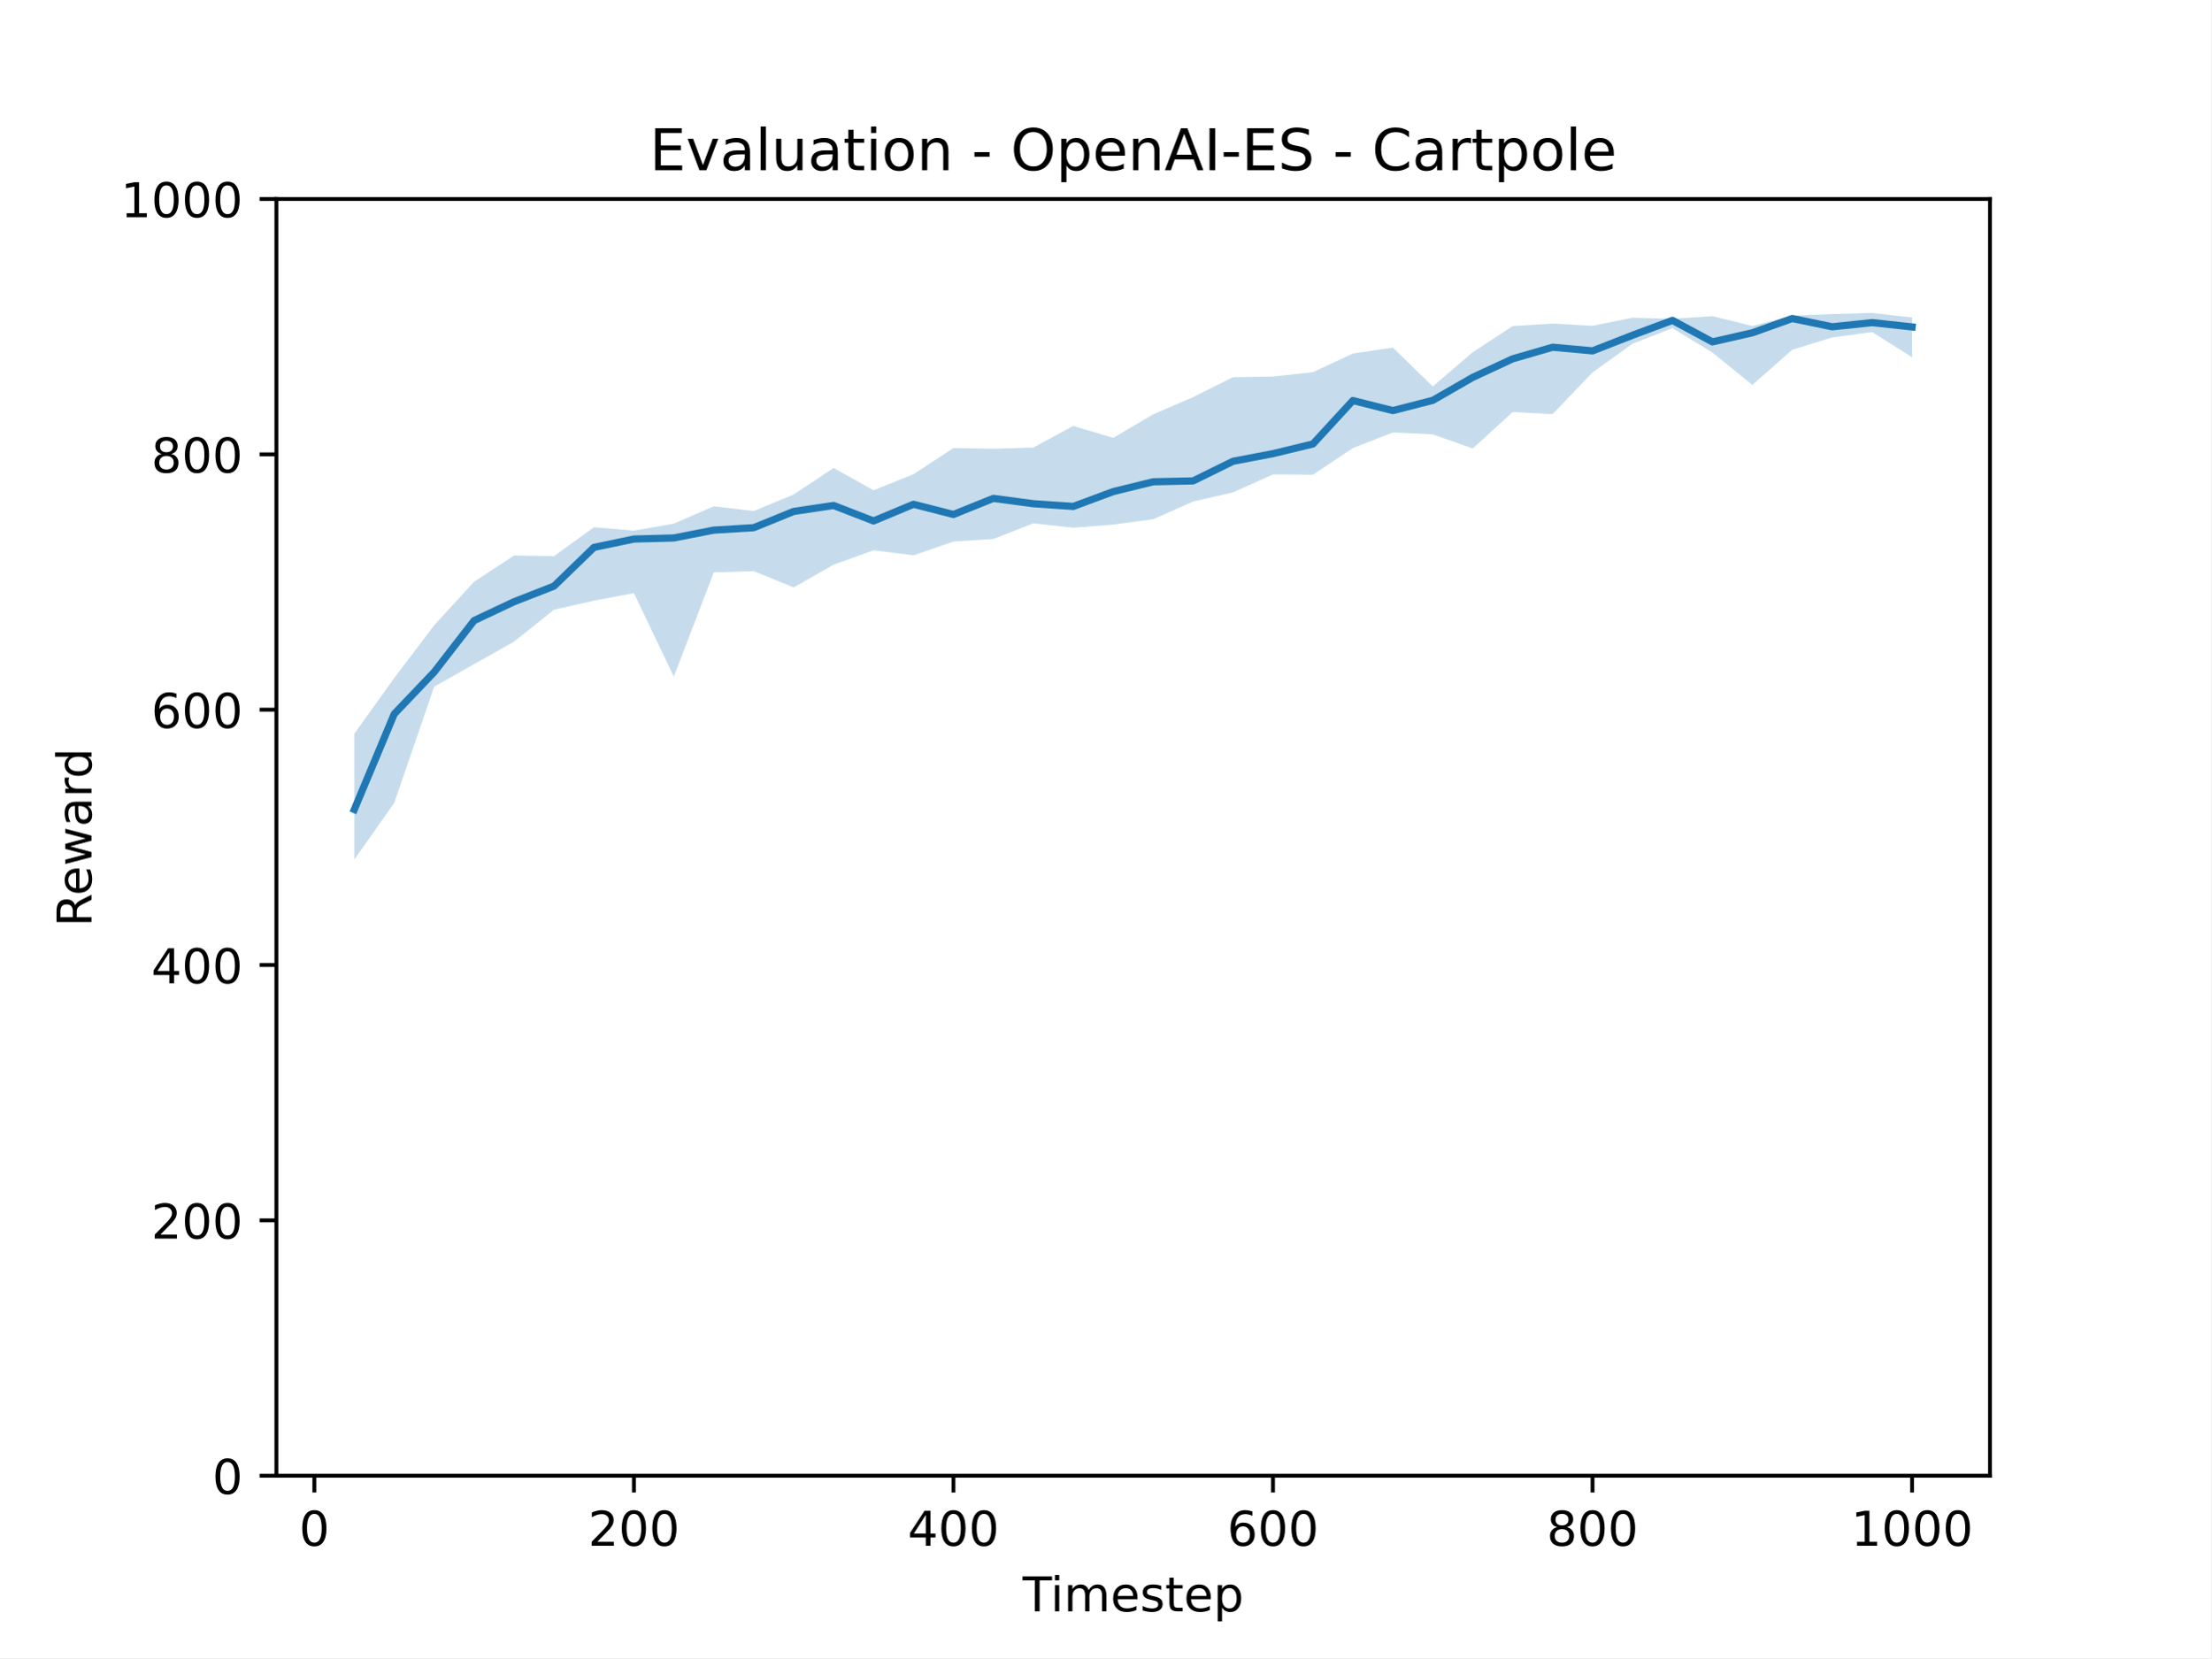
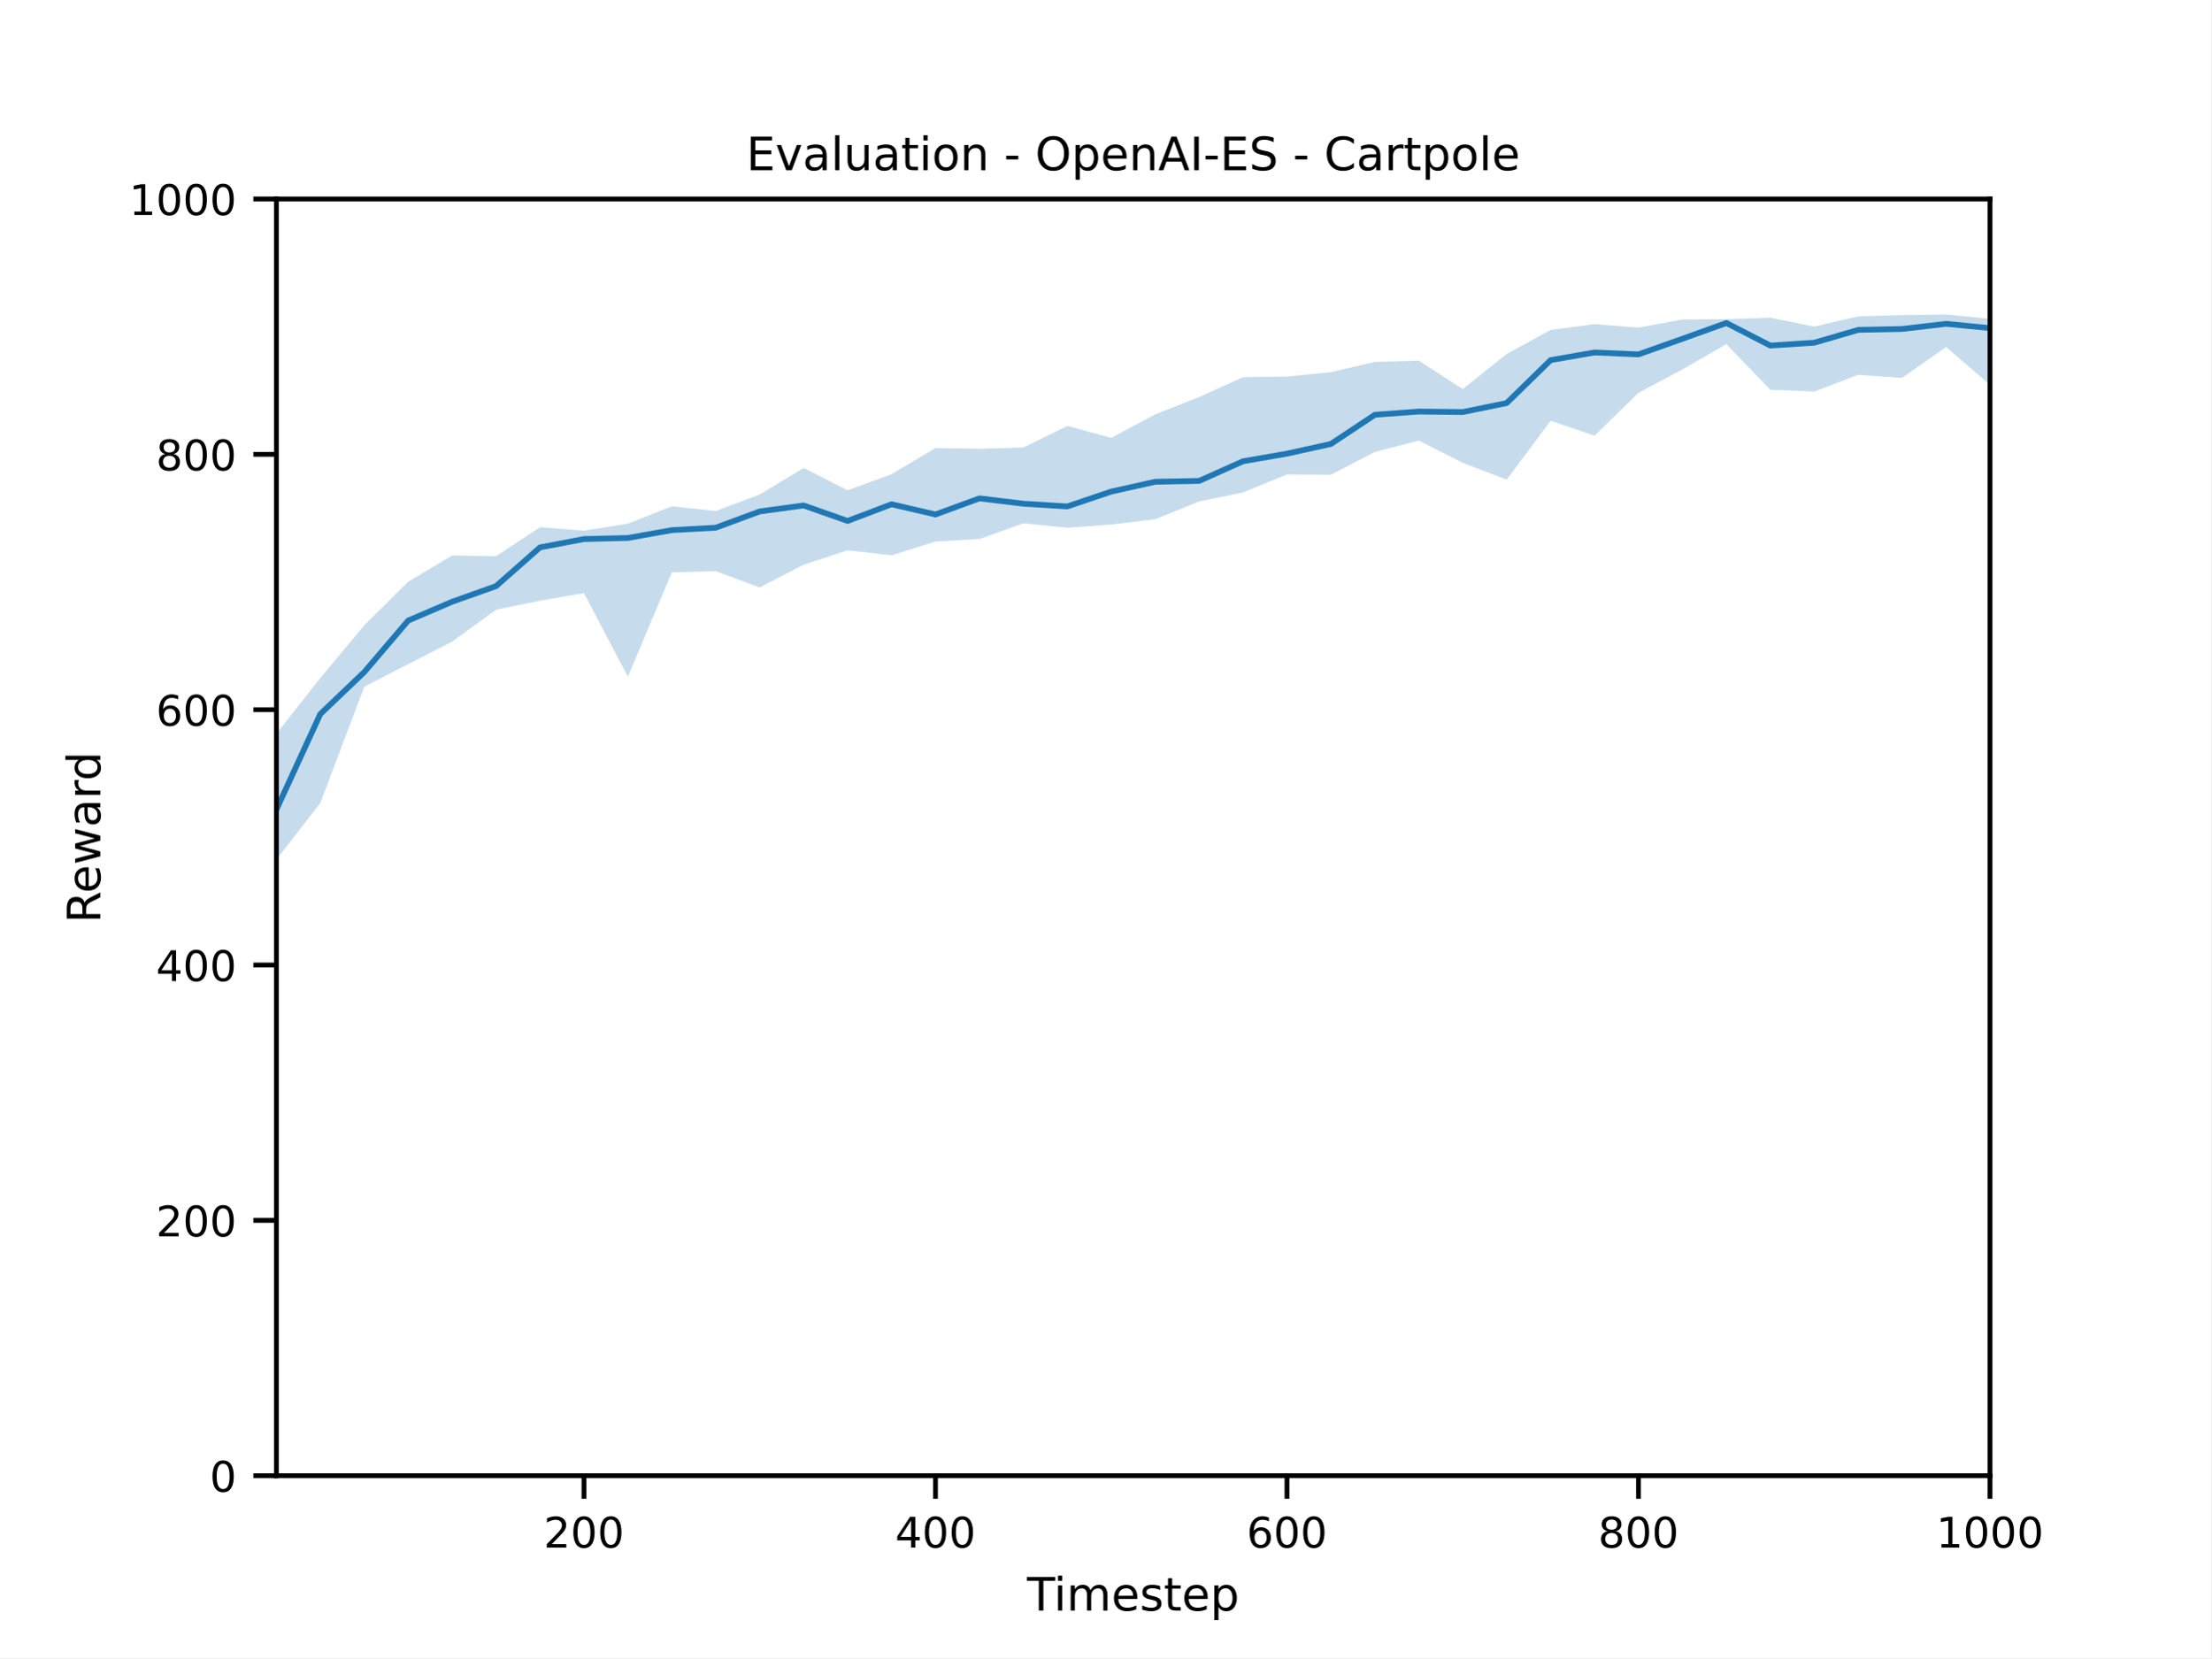
<svg xmlns="http://www.w3.org/2000/svg" xmlns:xlink="http://www.w3.org/1999/xlink" height="345.6pt" version="1.1" viewBox="0 0 460.8 345.6" width="460.8pt">
  <defs>
    <style type="text/css">*{stroke-linecap:butt;stroke-linejoin:round;}</style>
  </defs>
  <g id="figure_1">
    <g id="patch_1">
      <path d="M 0 345.6  L 460.8 345.6  L 460.8 0  L 0 0  z " style="fill:#ffffff;" />
    </g>
    <g id="axes_1">
      <g id="patch_2">
        <path d="M 57.6 307.584  L 414.72 307.584  L 414.72 41.472  L 57.6 41.472  z " style="fill:#ffffff;" />
      </g>
      <g id="PolyCollection_1">
-         <path clip-path="url(#pceefd9582f)" d="M 73.833 152.938  L 73.833 179.162  L 82.157 167.351  L 90.482 143.126  L 98.806 138.418  L 107.131 133.729  L 115.455 127.07  L 123.78 125.191  L 132.104 123.625  L 140.429 141.038  L 148.753 119.291  L 157.077 119.044  L 165.402 122.434  L 173.726 117.686  L 182.051 114.696  L 190.375 115.739  L 198.7 112.875  L 207.024 112.341  L 215.349 109.068  L 223.673 110.003  L 231.998 109.334  L 240.322 108.216  L 248.647 104.524  L 256.971 102.629  L 265.296 98.882  L 273.62 98.934  L 281.945 93.393  L 290.269 90.132  L 298.594 90.522  L 306.918 93.477  L 315.243 85.886  L 323.567 86.315  L 331.891 77.621  L 340.216 71.644  L 348.54 68.388  L 356.865 73.462  L 365.189 80.224  L 373.514 72.893  L 381.838 70.33  L 390.163 69.206  L 398.487 74.468  L 398.487 66.166  L 398.487 66.166  L 390.163 65.221  L 381.838 65.457  L 373.514 65.789  L 365.189 67.94  L 356.865 65.888  L 348.54 66.444  L 340.216 66.223  L 331.891 67.903  L 323.567 67.44  L 315.243 67.957  L 306.918 73.415  L 298.594 80.539  L 290.269 72.442  L 281.945 73.681  L 273.62 77.569  L 265.296 78.475  L 256.971 78.608  L 248.647 82.763  L 240.322 86.358  L 231.998 91.26  L 223.673 88.768  L 215.349 93.28  L 207.024 93.532  L 198.7 93.383  L 190.375 98.828  L 182.051 102.191  L 173.726 97.533  L 165.402 103.063  L 157.077 106.508  L 148.753 105.524  L 140.429 109.145  L 132.104 110.594  L 123.78 109.89  L 115.455 115.921  L 107.131 115.781  L 98.806 121.242  L 90.482 130.325  L 82.157 141.313  L 73.833 152.938  z " style="fill:#1f77b4;fill-opacity:0.25;" />
+         <path clip-path="url(#p87274d9562)" d="M 57.6 152.938  L 57.6 179.162  L 66.757 167.351  L 75.914 143.126  L 85.071 138.418  L 94.228 133.729  L 103.385 127.07  L 112.542 125.191  L 121.698 123.625  L 130.855 141.038  L 140.012 119.291  L 149.169 119.044  L 158.326 122.434  L 167.483 117.686  L 176.64 114.696  L 185.797 115.739  L 194.954 112.875  L 204.111 112.341  L 213.268 109.068  L 222.425 110.003  L 231.582 109.334  L 240.738 108.216  L 249.895 104.524  L 259.052 102.629  L 268.209 98.882  L 277.366 98.934  L 286.523 94.191  L 295.68 91.829  L 304.837 96.456  L 313.994 99.976  L 323.151 87.699  L 332.308 90.802  L 341.465 81.872  L 350.622 76.988  L 359.778 71.726  L 368.935 81.225  L 378.092 81.611  L 387.249 78.124  L 396.406 78.755  L 405.563 72.312  L 414.72 80.218  L 414.72 66.437  L 414.72 66.437  L 405.563 65.538  L 396.406 65.678  L 387.249 65.936  L 378.092 68.065  L 368.935 66.22  L 359.778 66.52  L 350.622 66.579  L 341.465 68.288  L 332.308 67.548  L 323.151 68.769  L 313.994 73.777  L 304.837 81.082  L 295.68 75.175  L 286.523 75.413  L 277.366 77.569  L 268.209 78.475  L 259.052 78.608  L 249.895 82.763  L 240.738 86.358  L 231.582 91.26  L 222.425 88.768  L 213.268 93.28  L 204.111 93.532  L 194.954 93.383  L 185.797 98.828  L 176.64 102.191  L 167.483 97.533  L 158.326 103.063  L 149.169 106.508  L 140.012 105.524  L 130.855 109.145  L 121.698 110.594  L 112.542 109.89  L 103.385 115.921  L 94.228 115.781  L 85.071 121.242  L 75.914 130.325  L 66.757 141.313  L 57.6 152.938  z " style="fill:#1f77b4;fill-opacity:0.25;" />
      </g>
      <g id="matplotlib.axis_1">
        <g id="xtick_1">
          <g id="line2d_1">
            <defs>
-               <path d="M 0 0  L 0 3.5  " id="mb6110e8917" style="stroke:#000000;stroke-width:0.8;" />
+               <path d="M 0 0  L 0 4.8  " id="mb510970d0f" style="stroke:#000000;" />
            </defs>
            <g>
-               <use style="stroke:#000000;stroke-width:0.8;" x="65.508" xlink:href="#mb6110e8917" y="307.584" />
+               <use style="stroke:#000000;" x="121.698" xlink:href="#mb510970d0f" y="307.584" />
            </g>
          </g>
          <g id="text_1">
-             <g transform="translate(62.327 322.1824)scale(0.1 -0.1)">
-               <defs>
+             <g transform="translate(113.3 322.5706)scale(0.088 -0.088)">
+               <defs>
+                 <path d="M 1228 531  L 3431 531  L 3431 0  L 469 0  L 469 531  Q 828 903 1448 1529  Q 2069 2156 2228 2338  Q 2531 2678 2651 2914  Q 2772 3150 2772 3378  Q 2772 3750 2511 3984  Q 2250 4219 1831 4219  Q 1534 4219 1204 4116  Q 875 4013 500 3803  L 500 4441  Q 881 4594 1212 4672  Q 1544 4750 1819 4750  Q 2544 4750 2975 4387  Q 3406 4025 3406 3419  Q 3406 3131 3298 2873  Q 3191 2616 2906 2266  Q 2828 2175 2409 1742  Q 1991 1309 1228 531  z " id="DejaVuSans-32" transform="scale(0.015625)" />
                <path d="M 2034 4250  Q 1547 4250 1301 3770  Q 1056 3291 1056 2328  Q 1056 1369 1301 889  Q 1547 409 2034 409  Q 2525 409 2770 889  Q 3016 1369 3016 2328  Q 3016 3291 2770 3770  Q 2525 4250 2034 4250  z M 2034 4750  Q 2819 4750 3233 4129  Q 3647 3509 3647 2328  Q 3647 1150 3233 529  Q 2819 -91 2034 -91  Q 1250 -91 836 529  Q 422 1150 422 2328  Q 422 3509 836 4129  Q 1250 4750 2034 4750  z " id="DejaVuSans-30" transform="scale(0.015625)" />
              </defs>
-               <use xlink:href="#DejaVuSans-30" />
+               <use xlink:href="#DejaVuSans-32" />
+               <use x="63.623" xlink:href="#DejaVuSans-30" />
+               <use x="127.246" xlink:href="#DejaVuSans-30" />
            </g>
          </g>
        </g>
        <g id="xtick_2">
          <g id="line2d_2">
            <g>
-               <use style="stroke:#000000;stroke-width:0.8;" x="132.104" xlink:href="#mb6110e8917" y="307.584" />
+               <use style="stroke:#000000;" x="194.954" xlink:href="#mb510970d0f" y="307.584" />
            </g>
          </g>
          <g id="text_2">
-             <g transform="translate(122.5603 322.1824)scale(0.1 -0.1)">
-               <defs>
-                 <path d="M 1228 531  L 3431 531  L 3431 0  L 469 0  L 469 531  Q 828 903 1448 1529  Q 2069 2156 2228 2338  Q 2531 2678 2651 2914  Q 2772 3150 2772 3378  Q 2772 3750 2511 3984  Q 2250 4219 1831 4219  Q 1534 4219 1204 4116  Q 875 4013 500 3803  L 500 4441  Q 881 4594 1212 4672  Q 1544 4750 1819 4750  Q 2544 4750 2975 4387  Q 3406 4025 3406 3419  Q 3406 3131 3298 2873  Q 3191 2616 2906 2266  Q 2828 2175 2409 1742  Q 1991 1309 1228 531  z " id="DejaVuSans-32" transform="scale(0.015625)" />
-               </defs>
-               <use xlink:href="#DejaVuSans-32" />
+             <g transform="translate(186.5553 322.5706)scale(0.088 -0.088)">
+               <defs>
+                 <path d="M 2419 4116  L 825 1625  L 2419 1625  L 2419 4116  z M 2253 4666  L 3047 4666  L 3047 1625  L 3713 1625  L 3713 1100  L 3047 1100  L 3047 0  L 2419 0  L 2419 1100  L 313 1100  L 313 1709  L 2253 4666  z " id="DejaVuSans-34" transform="scale(0.015625)" />
+               </defs>
+               <use xlink:href="#DejaVuSans-34" />
              <use x="63.623" xlink:href="#DejaVuSans-30" />
              <use x="127.246" xlink:href="#DejaVuSans-30" />
            </g>
          </g>
        </g>
        <g id="xtick_3">
          <g id="line2d_3">
            <g>
-               <use style="stroke:#000000;stroke-width:0.8;" x="198.7" xlink:href="#mb6110e8917" y="307.584" />
+               <use style="stroke:#000000;" x="268.209" xlink:href="#mb510970d0f" y="307.584" />
            </g>
          </g>
          <g id="text_3">
-             <g transform="translate(189.1561 322.1824)scale(0.1 -0.1)">
-               <defs>
-                 <path d="M 2419 4116  L 825 1625  L 2419 1625  L 2419 4116  z M 2253 4666  L 3047 4666  L 3047 1625  L 3713 1625  L 3713 1100  L 3047 1100  L 3047 0  L 2419 0  L 2419 1100  L 313 1100  L 313 1709  L 2253 4666  z " id="DejaVuSans-34" transform="scale(0.015625)" />
-               </defs>
-               <use xlink:href="#DejaVuSans-34" />
+             <g transform="translate(259.8107 322.5706)scale(0.088 -0.088)">
+               <defs>
+                 <path d="M 2113 2584  Q 1688 2584 1439 2293  Q 1191 2003 1191 1497  Q 1191 994 1439 701  Q 1688 409 2113 409  Q 2538 409 2786 701  Q 3034 994 3034 1497  Q 3034 2003 2786 2293  Q 2538 2584 2113 2584  z M 3366 4563  L 3366 3988  Q 3128 4100 2886 4159  Q 2644 4219 2406 4219  Q 1781 4219 1451 3797  Q 1122 3375 1075 2522  Q 1259 2794 1537 2939  Q 1816 3084 2150 3084  Q 2853 3084 3261 2657  Q 3669 2231 3669 1497  Q 3669 778 3244 343  Q 2819 -91 2113 -91  Q 1303 -91 875 529  Q 447 1150 447 2328  Q 447 3434 972 4092  Q 1497 4750 2381 4750  Q 2619 4750 2861 4703  Q 3103 4656 3366 4563  z " id="DejaVuSans-36" transform="scale(0.015625)" />
+               </defs>
+               <use xlink:href="#DejaVuSans-36" />
              <use x="63.623" xlink:href="#DejaVuSans-30" />
              <use x="127.246" xlink:href="#DejaVuSans-30" />
            </g>
          </g>
        </g>
        <g id="xtick_4">
          <g id="line2d_4">
            <g>
-               <use style="stroke:#000000;stroke-width:0.8;" x="265.296" xlink:href="#mb6110e8917" y="307.584" />
+               <use style="stroke:#000000;" x="341.465" xlink:href="#mb510970d0f" y="307.584" />
            </g>
          </g>
          <g id="text_4">
-             <g transform="translate(255.7519 322.1824)scale(0.1 -0.1)">
-               <defs>
-                 <path d="M 2113 2584  Q 1688 2584 1439 2293  Q 1191 2003 1191 1497  Q 1191 994 1439 701  Q 1688 409 2113 409  Q 2538 409 2786 701  Q 3034 994 3034 1497  Q 3034 2003 2786 2293  Q 2538 2584 2113 2584  z M 3366 4563  L 3366 3988  Q 3128 4100 2886 4159  Q 2644 4219 2406 4219  Q 1781 4219 1451 3797  Q 1122 3375 1075 2522  Q 1259 2794 1537 2939  Q 1816 3084 2150 3084  Q 2853 3084 3261 2657  Q 3669 2231 3669 1497  Q 3669 778 3244 343  Q 2819 -91 2113 -91  Q 1303 -91 875 529  Q 447 1150 447 2328  Q 447 3434 972 4092  Q 1497 4750 2381 4750  Q 2619 4750 2861 4703  Q 3103 4656 3366 4563  z " id="DejaVuSans-36" transform="scale(0.015625)" />
-               </defs>
-               <use xlink:href="#DejaVuSans-36" />
+             <g transform="translate(333.0661 322.5706)scale(0.088 -0.088)">
+               <defs>
+                 <path d="M 2034 2216  Q 1584 2216 1326 1975  Q 1069 1734 1069 1313  Q 1069 891 1326 650  Q 1584 409 2034 409  Q 2484 409 2743 651  Q 3003 894 3003 1313  Q 3003 1734 2745 1975  Q 2488 2216 2034 2216  z M 1403 2484  Q 997 2584 770 2862  Q 544 3141 544 3541  Q 544 4100 942 4425  Q 1341 4750 2034 4750  Q 2731 4750 3128 4425  Q 3525 4100 3525 3541  Q 3525 3141 3298 2862  Q 3072 2584 2669 2484  Q 3125 2378 3379 2068  Q 3634 1759 3634 1313  Q 3634 634 3220 271  Q 2806 -91 2034 -91  Q 1263 -91 848 271  Q 434 634 434 1313  Q 434 1759 690 2068  Q 947 2378 1403 2484  z M 1172 3481  Q 1172 3119 1398 2916  Q 1625 2713 2034 2713  Q 2441 2713 2670 2916  Q 2900 3119 2900 3481  Q 2900 3844 2670 4047  Q 2441 4250 2034 4250  Q 1625 4250 1398 4047  Q 1172 3844 1172 3481  z " id="DejaVuSans-38" transform="scale(0.015625)" />
+               </defs>
+               <use xlink:href="#DejaVuSans-38" />
              <use x="63.623" xlink:href="#DejaVuSans-30" />
              <use x="127.246" xlink:href="#DejaVuSans-30" />
            </g>
          </g>
        </g>
        <g id="xtick_5">
          <g id="line2d_5">
            <g>
-               <use style="stroke:#000000;stroke-width:0.8;" x="331.891" xlink:href="#mb6110e8917" y="307.584" />
+               <use style="stroke:#000000;" x="414.72" xlink:href="#mb510970d0f" y="307.584" />
            </g>
          </g>
          <g id="text_5">
-             <g transform="translate(322.3477 322.1824)scale(0.1 -0.1)">
-               <defs>
-                 <path d="M 2034 2216  Q 1584 2216 1326 1975  Q 1069 1734 1069 1313  Q 1069 891 1326 650  Q 1584 409 2034 409  Q 2484 409 2743 651  Q 3003 894 3003 1313  Q 3003 1734 2745 1975  Q 2488 2216 2034 2216  z M 1403 2484  Q 997 2584 770 2862  Q 544 3141 544 3541  Q 544 4100 942 4425  Q 1341 4750 2034 4750  Q 2731 4750 3128 4425  Q 3525 4100 3525 3541  Q 3525 3141 3298 2862  Q 3072 2584 2669 2484  Q 3125 2378 3379 2068  Q 3634 1759 3634 1313  Q 3634 634 3220 271  Q 2806 -91 2034 -91  Q 1263 -91 848 271  Q 434 634 434 1313  Q 434 1759 690 2068  Q 947 2378 1403 2484  z M 1172 3481  Q 1172 3119 1398 2916  Q 1625 2713 2034 2713  Q 2441 2713 2670 2916  Q 2900 3119 2900 3481  Q 2900 3844 2670 4047  Q 2441 4250 2034 4250  Q 1625 4250 1398 4047  Q 1172 3844 1172 3481  z " id="DejaVuSans-38" transform="scale(0.015625)" />
-               </defs>
-               <use xlink:href="#DejaVuSans-38" />
-               <use x="63.623" xlink:href="#DejaVuSans-30" />
-               <use x="127.246" xlink:href="#DejaVuSans-30" />
-             </g>
-           </g>
-         </g>
-         <g id="xtick_6">
-           <g id="line2d_6">
-             <g>
-               <use style="stroke:#000000;stroke-width:0.8;" x="398.487" xlink:href="#mb6110e8917" y="307.584" />
-             </g>
-           </g>
-           <g id="text_6">
-             <g transform="translate(385.7623 322.1824)scale(0.1 -0.1)">
+             <g transform="translate(403.522 322.5706)scale(0.088 -0.088)">
              <defs>
                <path d="M 794 531  L 1825 531  L 1825 4091  L 703 3866  L 703 4441  L 1819 4666  L 2450 4666  L 2450 531  L 3481 531  L 3481 0  L 794 0  L 794 531  z " id="DejaVuSans-31" transform="scale(0.015625)" />
              </defs>
              <use xlink:href="#DejaVuSans-31" />
              <use x="63.623" xlink:href="#DejaVuSans-30" />
              <use x="127.246" xlink:href="#DejaVuSans-30" />
              <use x="190.869" xlink:href="#DejaVuSans-30" />
            </g>
          </g>
        </g>
-         <g id="text_7">
-           <g transform="translate(213.1108 335.8606)scale(0.1 -0.1)">
+         <g id="text_6">
+           <g transform="translate(214.0327 335.6952)scale(0.096 -0.096)">
            <defs>
              <path d="M -19 4666  L 3928 4666  L 3928 4134  L 2272 4134  L 2272 0  L 1638 0  L 1638 4134  L -19 4134  L -19 4666  z " id="DejaVuSans-54" transform="scale(0.015625)" />
              <path d="M 603 3500  L 1178 3500  L 1178 0  L 603 0  L 603 3500  z M 603 4863  L 1178 4863  L 1178 4134  L 603 4134  L 603 4863  z " id="DejaVuSans-69" transform="scale(0.015625)" />
              <path d="M 3328 2828  Q 3544 3216 3844 3400  Q 4144 3584 4550 3584  Q 5097 3584 5394 3201  Q 5691 2819 5691 2113  L 5691 0  L 5113 0  L 5113 2094  Q 5113 2597 4934 2840  Q 4756 3084 4391 3084  Q 3944 3084 3684 2787  Q 3425 2491 3425 1978  L 3425 0  L 2847 0  L 2847 2094  Q 2847 2600 2669 2842  Q 2491 3084 2119 3084  Q 1678 3084 1418 2786  Q 1159 2488 1159 1978  L 1159 0  L 581 0  L 581 3500  L 1159 3500  L 1159 2956  Q 1356 3278 1631 3431  Q 1906 3584 2284 3584  Q 2666 3584 2933 3390  Q 3200 3197 3328 2828  z " id="DejaVuSans-6d" transform="scale(0.015625)" />
              <path d="M 3597 1894  L 3597 1613  L 953 1613  Q 991 1019 1311 708  Q 1631 397 2203 397  Q 2534 397 2845 478  Q 3156 559 3463 722  L 3463 178  Q 3153 47 2828 -22  Q 2503 -91 2169 -91  Q 1331 -91 842 396  Q 353 884 353 1716  Q 353 2575 817 3079  Q 1281 3584 2069 3584  Q 2775 3584 3186 3129  Q 3597 2675 3597 1894  z M 3022 2063  Q 3016 2534 2758 2815  Q 2500 3097 2075 3097  Q 1594 3097 1305 2825  Q 1016 2553 972 2059  L 3022 2063  z " id="DejaVuSans-65" transform="scale(0.015625)" />
              <path d="M 2834 3397  L 2834 2853  Q 2591 2978 2328 3040  Q 2066 3103 1784 3103  Q 1356 3103 1142 2972  Q 928 2841 928 2578  Q 928 2378 1081 2264  Q 1234 2150 1697 2047  L 1894 2003  Q 2506 1872 2764 1633  Q 3022 1394 3022 966  Q 3022 478 2636 193  Q 2250 -91 1575 -91  Q 1294 -91 989 -36  Q 684 19 347 128  L 347 722  Q 666 556 975 473  Q 1284 391 1588 391  Q 1994 391 2212 530  Q 2431 669 2431 922  Q 2431 1156 2273 1281  Q 2116 1406 1581 1522  L 1381 1569  Q 847 1681 609 1914  Q 372 2147 372 2553  Q 372 3047 722 3315  Q 1072 3584 1716 3584  Q 2034 3584 2315 3537  Q 2597 3491 2834 3397  z " id="DejaVuSans-73" transform="scale(0.015625)" />
              <path d="M 1172 4494  L 1172 3500  L 2356 3500  L 2356 3053  L 1172 3053  L 1172 1153  Q 1172 725 1289 603  Q 1406 481 1766 481  L 2356 481  L 2356 0  L 1766 0  Q 1100 0 847 248  Q 594 497 594 1153  L 594 3053  L 172 3053  L 172 3500  L 594 3500  L 594 4494  L 1172 4494  z " id="DejaVuSans-74" transform="scale(0.015625)" />
              <path d="M 1159 525  L 1159 -1331  L 581 -1331  L 581 3500  L 1159 3500  L 1159 2969  Q 1341 3281 1617 3432  Q 1894 3584 2278 3584  Q 2916 3584 3314 3078  Q 3713 2572 3713 1747  Q 3713 922 3314 415  Q 2916 -91 2278 -91  Q 1894 -91 1617 61  Q 1341 213 1159 525  z M 3116 1747  Q 3116 2381 2855 2742  Q 2594 3103 2138 3103  Q 1681 3103 1420 2742  Q 1159 2381 1159 1747  Q 1159 1113 1420 752  Q 1681 391 2138 391  Q 2594 391 2855 752  Q 3116 1113 3116 1747  z " id="DejaVuSans-70" transform="scale(0.015625)" />
            </defs>
            <use xlink:href="#DejaVuSans-54" />
            <use x="57.959" xlink:href="#DejaVuSans-69" />
            <use x="85.742" xlink:href="#DejaVuSans-6d" />
            <use x="183.154" xlink:href="#DejaVuSans-65" />
            <use x="244.678" xlink:href="#DejaVuSans-73" />
            <use x="296.777" xlink:href="#DejaVuSans-74" />
            <use x="335.986" xlink:href="#DejaVuSans-65" />
            <use x="397.51" xlink:href="#DejaVuSans-70" />
          </g>
        </g>
      </g>
      <g id="matplotlib.axis_2">
        <g id="ytick_1">
+           <g id="line2d_6">
+             <defs>
+               <path d="M 0 0  L -4.8 0  " id="m94957301e9" style="stroke:#000000;" />
+             </defs>
+             <g>
+               <use style="stroke:#000000;" x="57.6" xlink:href="#m94957301e9" y="307.584" />
+             </g>
+           </g>
+           <g id="text_7">
+             <g transform="translate(43.701 310.9273)scale(0.088 -0.088)">
+               <use xlink:href="#DejaVuSans-30" />
+             </g>
+           </g>
+         </g>
+         <g id="ytick_2">
          <g id="line2d_7">
-             <defs>
-               <path d="M 0 0  L -3.5 0  " id="mf0338e1e59" style="stroke:#000000;stroke-width:0.8;" />
-             </defs>
-             <g>
-               <use style="stroke:#000000;stroke-width:0.8;" x="57.6" xlink:href="#mf0338e1e59" y="307.584" />
+             <g>
+               <use style="stroke:#000000;" x="57.6" xlink:href="#m94957301e9" y="254.362" />
            </g>
          </g>
          <g id="text_8">
-             <g transform="translate(44.2375 311.3832)scale(0.1 -0.1)">
-               <use xlink:href="#DejaVuSans-30" />
-             </g>
-           </g>
-         </g>
-         <g id="ytick_2">
+             <g transform="translate(32.503 257.7049)scale(0.088 -0.088)">
+               <use xlink:href="#DejaVuSans-32" />
+               <use x="63.623" xlink:href="#DejaVuSans-30" />
+               <use x="127.246" xlink:href="#DejaVuSans-30" />
+             </g>
+           </g>
+         </g>
+         <g id="ytick_3">
          <g id="line2d_8">
            <g>
-               <use style="stroke:#000000;stroke-width:0.8;" x="57.6" xlink:href="#mf0338e1e59" y="254.362" />
+               <use style="stroke:#000000;" x="57.6" xlink:href="#m94957301e9" y="201.139" />
            </g>
          </g>
          <g id="text_9">
-             <g transform="translate(31.5125 258.1608)scale(0.1 -0.1)">
-               <use xlink:href="#DejaVuSans-32" />
-               <use x="63.623" xlink:href="#DejaVuSans-30" />
-               <use x="127.246" xlink:href="#DejaVuSans-30" />
-             </g>
-           </g>
-         </g>
-         <g id="ytick_3">
+             <g transform="translate(32.503 204.4825)scale(0.088 -0.088)">
+               <use xlink:href="#DejaVuSans-34" />
+               <use x="63.623" xlink:href="#DejaVuSans-30" />
+               <use x="127.246" xlink:href="#DejaVuSans-30" />
+             </g>
+           </g>
+         </g>
+         <g id="ytick_4">
          <g id="line2d_9">
            <g>
-               <use style="stroke:#000000;stroke-width:0.8;" x="57.6" xlink:href="#mf0338e1e59" y="201.139" />
+               <use style="stroke:#000000;" x="57.6" xlink:href="#m94957301e9" y="147.917" />
            </g>
          </g>
          <g id="text_10">
-             <g transform="translate(31.5125 204.9384)scale(0.1 -0.1)">
-               <use xlink:href="#DejaVuSans-34" />
-               <use x="63.623" xlink:href="#DejaVuSans-30" />
-               <use x="127.246" xlink:href="#DejaVuSans-30" />
-             </g>
-           </g>
-         </g>
-         <g id="ytick_4">
+             <g transform="translate(32.503 151.2601)scale(0.088 -0.088)">
+               <use xlink:href="#DejaVuSans-36" />
+               <use x="63.623" xlink:href="#DejaVuSans-30" />
+               <use x="127.246" xlink:href="#DejaVuSans-30" />
+             </g>
+           </g>
+         </g>
+         <g id="ytick_5">
          <g id="line2d_10">
            <g>
-               <use style="stroke:#000000;stroke-width:0.8;" x="57.6" xlink:href="#mf0338e1e59" y="147.917" />
+               <use style="stroke:#000000;" x="57.6" xlink:href="#m94957301e9" y="94.694" />
            </g>
          </g>
          <g id="text_11">
-             <g transform="translate(31.5125 151.716)scale(0.1 -0.1)">
-               <use xlink:href="#DejaVuSans-36" />
-               <use x="63.623" xlink:href="#DejaVuSans-30" />
-               <use x="127.246" xlink:href="#DejaVuSans-30" />
-             </g>
-           </g>
-         </g>
-         <g id="ytick_5">
+             <g transform="translate(32.503 98.03771)scale(0.088 -0.088)">
+               <use xlink:href="#DejaVuSans-38" />
+               <use x="63.623" xlink:href="#DejaVuSans-30" />
+               <use x="127.246" xlink:href="#DejaVuSans-30" />
+             </g>
+           </g>
+         </g>
+         <g id="ytick_6">
          <g id="line2d_11">
            <g>
-               <use style="stroke:#000000;stroke-width:0.8;" x="57.6" xlink:href="#mf0338e1e59" y="94.694" />
+               <use style="stroke:#000000;" x="57.6" xlink:href="#m94957301e9" y="41.472" />
            </g>
          </g>
          <g id="text_12">
-             <g transform="translate(31.5125 98.49362)scale(0.1 -0.1)">
-               <use xlink:href="#DejaVuSans-38" />
-               <use x="63.623" xlink:href="#DejaVuSans-30" />
-               <use x="127.246" xlink:href="#DejaVuSans-30" />
-             </g>
-           </g>
-         </g>
-         <g id="ytick_6">
-           <g id="line2d_12">
-             <g>
-               <use style="stroke:#000000;stroke-width:0.8;" x="57.6" xlink:href="#mf0338e1e59" y="41.472" />
-             </g>
-           </g>
-           <g id="text_13">
-             <g transform="translate(25.15 45.27122)scale(0.1 -0.1)">
+             <g transform="translate(26.904 44.81531)scale(0.088 -0.088)">
              <use xlink:href="#DejaVuSans-31" />
              <use x="63.623" xlink:href="#DejaVuSans-30" />
              <use x="127.246" xlink:href="#DejaVuSans-30" />
              <use x="190.869" xlink:href="#DejaVuSans-30" />
            </g>
          </g>
        </g>
-         <g id="text_14">
-           <g transform="translate(19.07031 193.1491)rotate(-90)scale(0.1 -0.1)">
+         <g id="text_13">
+           <g transform="translate(20.9075 192.4042)rotate(-90)scale(0.096 -0.096)">
            <defs>
              <path d="M 2841 2188  Q 3044 2119 3236 1894  Q 3428 1669 3622 1275  L 4263 0  L 3584 0  L 2988 1197  Q 2756 1666 2539 1819  Q 2322 1972 1947 1972  L 1259 1972  L 1259 0  L 628 0  L 628 4666  L 2053 4666  Q 2853 4666 3247 4331  Q 3641 3997 3641 3322  Q 3641 2881 3436 2590  Q 3231 2300 2841 2188  z M 1259 4147  L 1259 2491  L 2053 2491  Q 2509 2491 2742 2702  Q 2975 2913 2975 3322  Q 2975 3731 2742 3939  Q 2509 4147 2053 4147  L 1259 4147  z " id="DejaVuSans-52" transform="scale(0.015625)" />
              <path d="M 269 3500  L 844 3500  L 1563 769  L 2278 3500  L 2956 3500  L 3675 769  L 4391 3500  L 4966 3500  L 4050 0  L 3372 0  L 2619 2869  L 1863 0  L 1184 0  L 269 3500  z " id="DejaVuSans-77" transform="scale(0.015625)" />
              <path d="M 2194 1759  Q 1497 1759 1228 1600  Q 959 1441 959 1056  Q 959 750 1161 570  Q 1363 391 1709 391  Q 2188 391 2477 730  Q 2766 1069 2766 1631  L 2766 1759  L 2194 1759  z M 3341 1997  L 3341 0  L 2766 0  L 2766 531  Q 2569 213 2275 61  Q 1981 -91 1556 -91  Q 1019 -91 701 211  Q 384 513 384 1019  Q 384 1609 779 1909  Q 1175 2209 1959 2209  L 2766 2209  L 2766 2266  Q 2766 2663 2505 2880  Q 2244 3097 1772 3097  Q 1472 3097 1187 3025  Q 903 2953 641 2809  L 641 3341  Q 956 3463 1253 3523  Q 1550 3584 1831 3584  Q 2591 3584 2966 3190  Q 3341 2797 3341 1997  z " id="DejaVuSans-61" transform="scale(0.015625)" />
              <path d="M 2631 2963  Q 2534 3019 2420 3045  Q 2306 3072 2169 3072  Q 1681 3072 1420 2755  Q 1159 2438 1159 1844  L 1159 0  L 581 0  L 581 3500  L 1159 3500  L 1159 2956  Q 1341 3275 1631 3429  Q 1922 3584 2338 3584  Q 2397 3584 2469 3576  Q 2541 3569 2628 3553  L 2631 2963  z " id="DejaVuSans-72" transform="scale(0.015625)" />
              <path d="M 2906 2969  L 2906 4863  L 3481 4863  L 3481 0  L 2906 0  L 2906 525  Q 2725 213 2448 61  Q 2172 -91 1784 -91  Q 1150 -91 751 415  Q 353 922 353 1747  Q 353 2572 751 3078  Q 1150 3584 1784 3584  Q 2172 3584 2448 3432  Q 2725 3281 2906 2969  z M 947 1747  Q 947 1113 1208 752  Q 1469 391 1925 391  Q 2381 391 2643 752  Q 2906 1113 2906 1747  Q 2906 2381 2643 2742  Q 2381 3103 1925 3103  Q 1469 3103 1208 2742  Q 947 2381 947 1747  z " id="DejaVuSans-64" transform="scale(0.015625)" />
            </defs>
            <use xlink:href="#DejaVuSans-52" />
            <use x="64.982" xlink:href="#DejaVuSans-65" />
            <use x="126.506" xlink:href="#DejaVuSans-77" />
            <use x="208.293" xlink:href="#DejaVuSans-61" />
            <use x="269.572" xlink:href="#DejaVuSans-72" />
            <use x="308.936" xlink:href="#DejaVuSans-64" />
          </g>
        </g>
      </g>
-       <g id="line2d_13">
-         <path clip-path="url(#pceefd9582f)" d="M 73.833 168.725  L 82.157 148.818  L 90.482 140.075  L 98.806 129.339  L 107.131 125.415  L 115.455 122.161  L 123.78 114.089  L 132.104 112.353  L 140.429 112.124  L 148.753 110.493  L 157.077 109.984  L 165.402 106.599  L 173.726 105.352  L 182.051 108.582  L 190.375 105.103  L 198.7 107.231  L 207.024 103.873  L 215.349 104.985  L 223.673 105.555  L 231.998 102.458  L 240.322 100.417  L 248.647 100.234  L 256.971 96.137  L 265.296 94.55  L 273.62 92.532  L 281.945 83.481  L 290.269 85.578  L 298.594 83.442  L 306.918 78.654  L 315.243 74.788  L 323.567 72.372  L 331.891 73.129  L 340.216 69.873  L 348.54 66.768  L 356.865 71.255  L 365.189 69.364  L 373.514 66.385  L 381.838 68.112  L 390.163 67.238  L 398.487 68.143  " style="fill:none;stroke:#1f77b4;stroke-linecap:square;stroke-width:1.5;" />
+       <g id="line2d_12">
+         <path clip-path="url(#p87274d9562)" d="M 57.6 168.725  L 66.757 148.818  L 75.914 140.075  L 85.071 129.339  L 94.228 125.415  L 103.385 122.161  L 112.542 114.089  L 121.698 112.353  L 130.855 112.124  L 140.012 110.493  L 149.169 109.984  L 158.326 106.599  L 167.483 105.352  L 176.64 108.582  L 185.797 105.103  L 194.954 107.231  L 204.111 103.873  L 213.268 104.985  L 222.425 105.555  L 231.582 102.458  L 240.738 100.417  L 249.895 100.234  L 259.052 96.137  L 268.209 94.55  L 277.366 92.532  L 286.523 86.449  L 295.68 85.778  L 304.837 85.883  L 313.994 84.009  L 323.151 75.059  L 332.308 73.464  L 341.465 73.863  L 350.622 70.607  L 359.778 67.319  L 368.935 72.024  L 378.092 71.429  L 387.249 68.756  L 396.406 68.566  L 405.563 67.489  L 414.72 68.386  " style="fill:none;stroke:#1f77b4;stroke-linecap:square;stroke-width:1.2;" />
      </g>
      <g id="patch_3">
-         <path d="M 57.6 307.584  L 57.6 41.472  " style="fill:none;stroke:#000000;stroke-linecap:square;stroke-linejoin:miter;stroke-width:0.8;" />
+         <path d="M 57.6 307.584  L 57.6 41.472  " style="fill:none;stroke:#000000;stroke-linecap:square;stroke-linejoin:miter;" />
      </g>
      <g id="patch_4">
-         <path d="M 414.72 307.584  L 414.72 41.472  " style="fill:none;stroke:#000000;stroke-linecap:square;stroke-linejoin:miter;stroke-width:0.8;" />
+         <path d="M 414.72 307.584  L 414.72 41.472  " style="fill:none;stroke:#000000;stroke-linecap:square;stroke-linejoin:miter;" />
      </g>
      <g id="patch_5">
-         <path d="M 57.6 307.584  L 414.72 307.584  " style="fill:none;stroke:#000000;stroke-linecap:square;stroke-linejoin:miter;stroke-width:0.8;" />
+         <path d="M 57.6 307.584  L 414.72 307.584  " style="fill:none;stroke:#000000;stroke-linecap:square;stroke-linejoin:miter;" />
      </g>
      <g id="patch_6">
-         <path d="M 57.6 41.472  L 414.72 41.472  " style="fill:none;stroke:#000000;stroke-linecap:square;stroke-linejoin:miter;stroke-width:0.8;" />
-       </g>
-       <g id="text_15">
-         <g transform="translate(135.3544 35.472)scale(0.12 -0.12)">
+         <path d="M 57.6 41.472  L 414.72 41.472  " style="fill:none;stroke:#000000;stroke-linecap:square;stroke-linejoin:miter;" />
+       </g>
+       <g id="text_14">
+         <g transform="translate(155.5155 35.472)scale(0.096 -0.096)">
          <defs>
            <path d="M 628 4666  L 3578 4666  L 3578 4134  L 1259 4134  L 1259 2753  L 3481 2753  L 3481 2222  L 1259 2222  L 1259 531  L 3634 531  L 3634 0  L 628 0  L 628 4666  z " id="DejaVuSans-45" transform="scale(0.015625)" />
            <path d="M 191 3500  L 800 3500  L 1894 563  L 2988 3500  L 3597 3500  L 2284 0  L 1503 0  L 191 3500  z " id="DejaVuSans-76" transform="scale(0.015625)" />
            <path d="M 603 4863  L 1178 4863  L 1178 0  L 603 0  L 603 4863  z " id="DejaVuSans-6c" transform="scale(0.015625)" />
            <path d="M 544 1381  L 544 3500  L 1119 3500  L 1119 1403  Q 1119 906 1312 657  Q 1506 409 1894 409  Q 2359 409 2629 706  Q 2900 1003 2900 1516  L 2900 3500  L 3475 3500  L 3475 0  L 2900 0  L 2900 538  Q 2691 219 2414 64  Q 2138 -91 1772 -91  Q 1169 -91 856 284  Q 544 659 544 1381  z M 1991 3584  L 1991 3584  z " id="DejaVuSans-75" transform="scale(0.015625)" />
            <path d="M 1959 3097  Q 1497 3097 1228 2736  Q 959 2375 959 1747  Q 959 1119 1226 758  Q 1494 397 1959 397  Q 2419 397 2687 759  Q 2956 1122 2956 1747  Q 2956 2369 2687 2733  Q 2419 3097 1959 3097  z M 1959 3584  Q 2709 3584 3137 3096  Q 3566 2609 3566 1747  Q 3566 888 3137 398  Q 2709 -91 1959 -91  Q 1206 -91 779 398  Q 353 888 353 1747  Q 353 2609 779 3096  Q 1206 3584 1959 3584  z " id="DejaVuSans-6f" transform="scale(0.015625)" />
            <path d="M 3513 2113  L 3513 0  L 2938 0  L 2938 2094  Q 2938 2591 2744 2837  Q 2550 3084 2163 3084  Q 1697 3084 1428 2787  Q 1159 2491 1159 1978  L 1159 0  L 581 0  L 581 3500  L 1159 3500  L 1159 2956  Q 1366 3272 1645 3428  Q 1925 3584 2291 3584  Q 2894 3584 3203 3211  Q 3513 2838 3513 2113  z " id="DejaVuSans-6e" transform="scale(0.015625)" />
            <path id="DejaVuSans-20" transform="scale(0.015625)" />
            <path d="M 313 2009  L 1997 2009  L 1997 1497  L 313 1497  L 313 2009  z " id="DejaVuSans-2d" transform="scale(0.015625)" />
            <path d="M 2522 4238  Q 1834 4238 1429 3725  Q 1025 3213 1025 2328  Q 1025 1447 1429 934  Q 1834 422 2522 422  Q 3209 422 3611 934  Q 4013 1447 4013 2328  Q 4013 3213 3611 3725  Q 3209 4238 2522 4238  z M 2522 4750  Q 3503 4750 4090 4092  Q 4678 3434 4678 2328  Q 4678 1225 4090 567  Q 3503 -91 2522 -91  Q 1538 -91 948 565  Q 359 1222 359 2328  Q 359 3434 948 4092  Q 1538 4750 2522 4750  z " id="DejaVuSans-4f" transform="scale(0.015625)" />
            <path d="M 2188 4044  L 1331 1722  L 3047 1722  L 2188 4044  z M 1831 4666  L 2547 4666  L 4325 0  L 3669 0  L 3244 1197  L 1141 1197  L 716 0  L 50 0  L 1831 4666  z " id="DejaVuSans-41" transform="scale(0.015625)" />
            <path d="M 628 4666  L 1259 4666  L 1259 0  L 628 0  L 628 4666  z " id="DejaVuSans-49" transform="scale(0.015625)" />
            <path d="M 3425 4513  L 3425 3897  Q 3066 4069 2747 4153  Q 2428 4238 2131 4238  Q 1616 4238 1336 4038  Q 1056 3838 1056 3469  Q 1056 3159 1242 3001  Q 1428 2844 1947 2747  L 2328 2669  Q 3034 2534 3370 2195  Q 3706 1856 3706 1288  Q 3706 609 3251 259  Q 2797 -91 1919 -91  Q 1588 -91 1214 -16  Q 841 59 441 206  L 441 856  Q 825 641 1194 531  Q 1563 422 1919 422  Q 2459 422 2753 634  Q 3047 847 3047 1241  Q 3047 1584 2836 1778  Q 2625 1972 2144 2069  L 1759 2144  Q 1053 2284 737 2584  Q 422 2884 422 3419  Q 422 4038 858 4394  Q 1294 4750 2059 4750  Q 2388 4750 2728 4690  Q 3069 4631 3425 4513  z " id="DejaVuSans-53" transform="scale(0.015625)" />
            <path d="M 4122 4306  L 4122 3641  Q 3803 3938 3442 4084  Q 3081 4231 2675 4231  Q 1875 4231 1450 3742  Q 1025 3253 1025 2328  Q 1025 1406 1450 917  Q 1875 428 2675 428  Q 3081 428 3442 575  Q 3803 722 4122 1019  L 4122 359  Q 3791 134 3420 21  Q 3050 -91 2638 -91  Q 1578 -91 968 557  Q 359 1206 359 2328  Q 359 3453 968 4101  Q 1578 4750 2638 4750  Q 3056 4750 3426 4639  Q 3797 4528 4122 4306  z " id="DejaVuSans-43" transform="scale(0.015625)" />
          </defs>
          <use xlink:href="#DejaVuSans-45" />
          <use x="63.184" xlink:href="#DejaVuSans-76" />
          <use x="122.363" xlink:href="#DejaVuSans-61" />
          <use x="183.643" xlink:href="#DejaVuSans-6c" />
          <use x="211.426" xlink:href="#DejaVuSans-75" />
          <use x="274.805" xlink:href="#DejaVuSans-61" />
          <use x="336.084" xlink:href="#DejaVuSans-74" />
          <use x="375.293" xlink:href="#DejaVuSans-69" />
          <use x="403.076" xlink:href="#DejaVuSans-6f" />
          <use x="464.258" xlink:href="#DejaVuSans-6e" />
          <use x="527.637" xlink:href="#DejaVuSans-20" />
          <use x="559.424" xlink:href="#DejaVuSans-2d" />
          <use x="595.508" xlink:href="#DejaVuSans-20" />
          <use x="627.295" xlink:href="#DejaVuSans-4f" />
          <use x="706.006" xlink:href="#DejaVuSans-70" />
          <use x="769.482" xlink:href="#DejaVuSans-65" />
          <use x="831.006" xlink:href="#DejaVuSans-6e" />
          <use x="894.385" xlink:href="#DejaVuSans-41" />
          <use x="962.793" xlink:href="#DejaVuSans-49" />
          <use x="992.285" xlink:href="#DejaVuSans-2d" />
          <use x="1028.369" xlink:href="#DejaVuSans-45" />
          <use x="1091.553" xlink:href="#DejaVuSans-53" />
          <use x="1155.029" xlink:href="#DejaVuSans-20" />
          <use x="1186.816" xlink:href="#DejaVuSans-2d" />
          <use x="1222.9" xlink:href="#DejaVuSans-20" />
          <use x="1254.688" xlink:href="#DejaVuSans-43" />
          <use x="1324.512" xlink:href="#DejaVuSans-61" />
          <use x="1385.791" xlink:href="#DejaVuSans-72" />
          <use x="1426.904" xlink:href="#DejaVuSans-74" />
          <use x="1466.113" xlink:href="#DejaVuSans-70" />
          <use x="1529.59" xlink:href="#DejaVuSans-6f" />
          <use x="1590.771" xlink:href="#DejaVuSans-6c" />
          <use x="1618.555" xlink:href="#DejaVuSans-65" />
        </g>
      </g>
    </g>
  </g>
  <defs>
-     <clipPath id="pceefd9582f">
+     <clipPath id="p87274d9562">
      <rect height="266.112" width="357.12" x="57.6" y="41.472" />
    </clipPath>
  </defs>
</svg>
